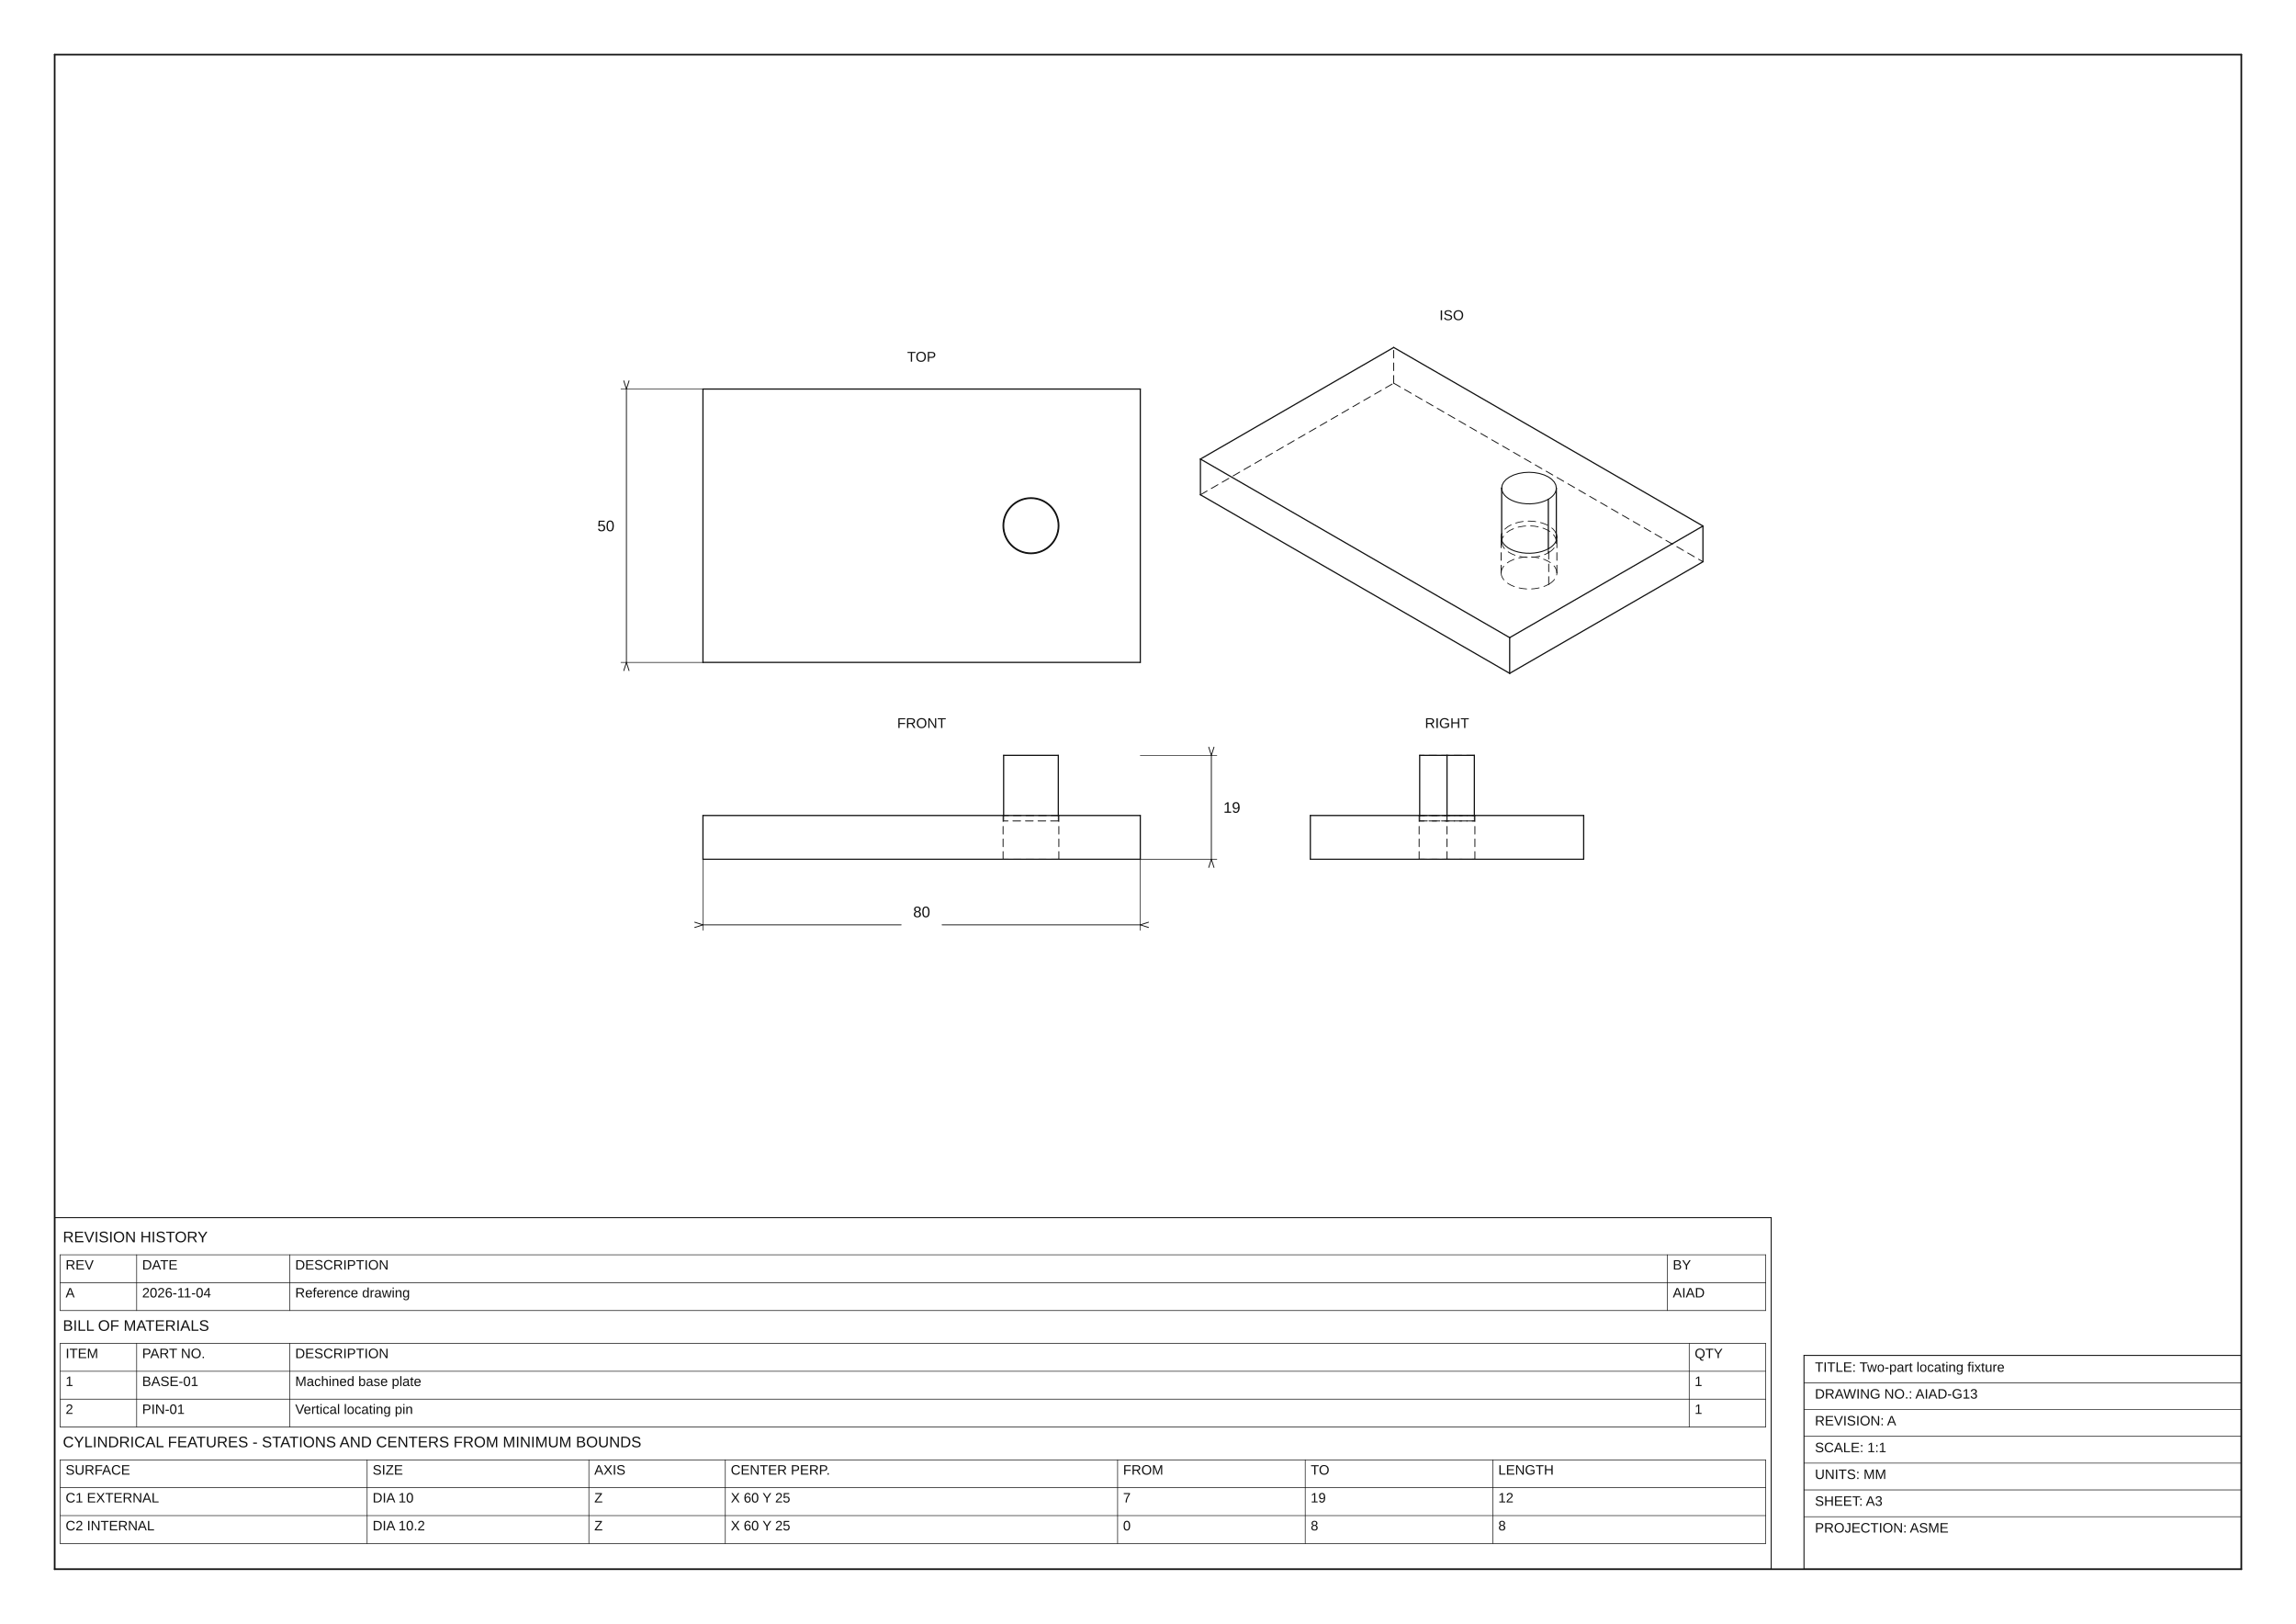
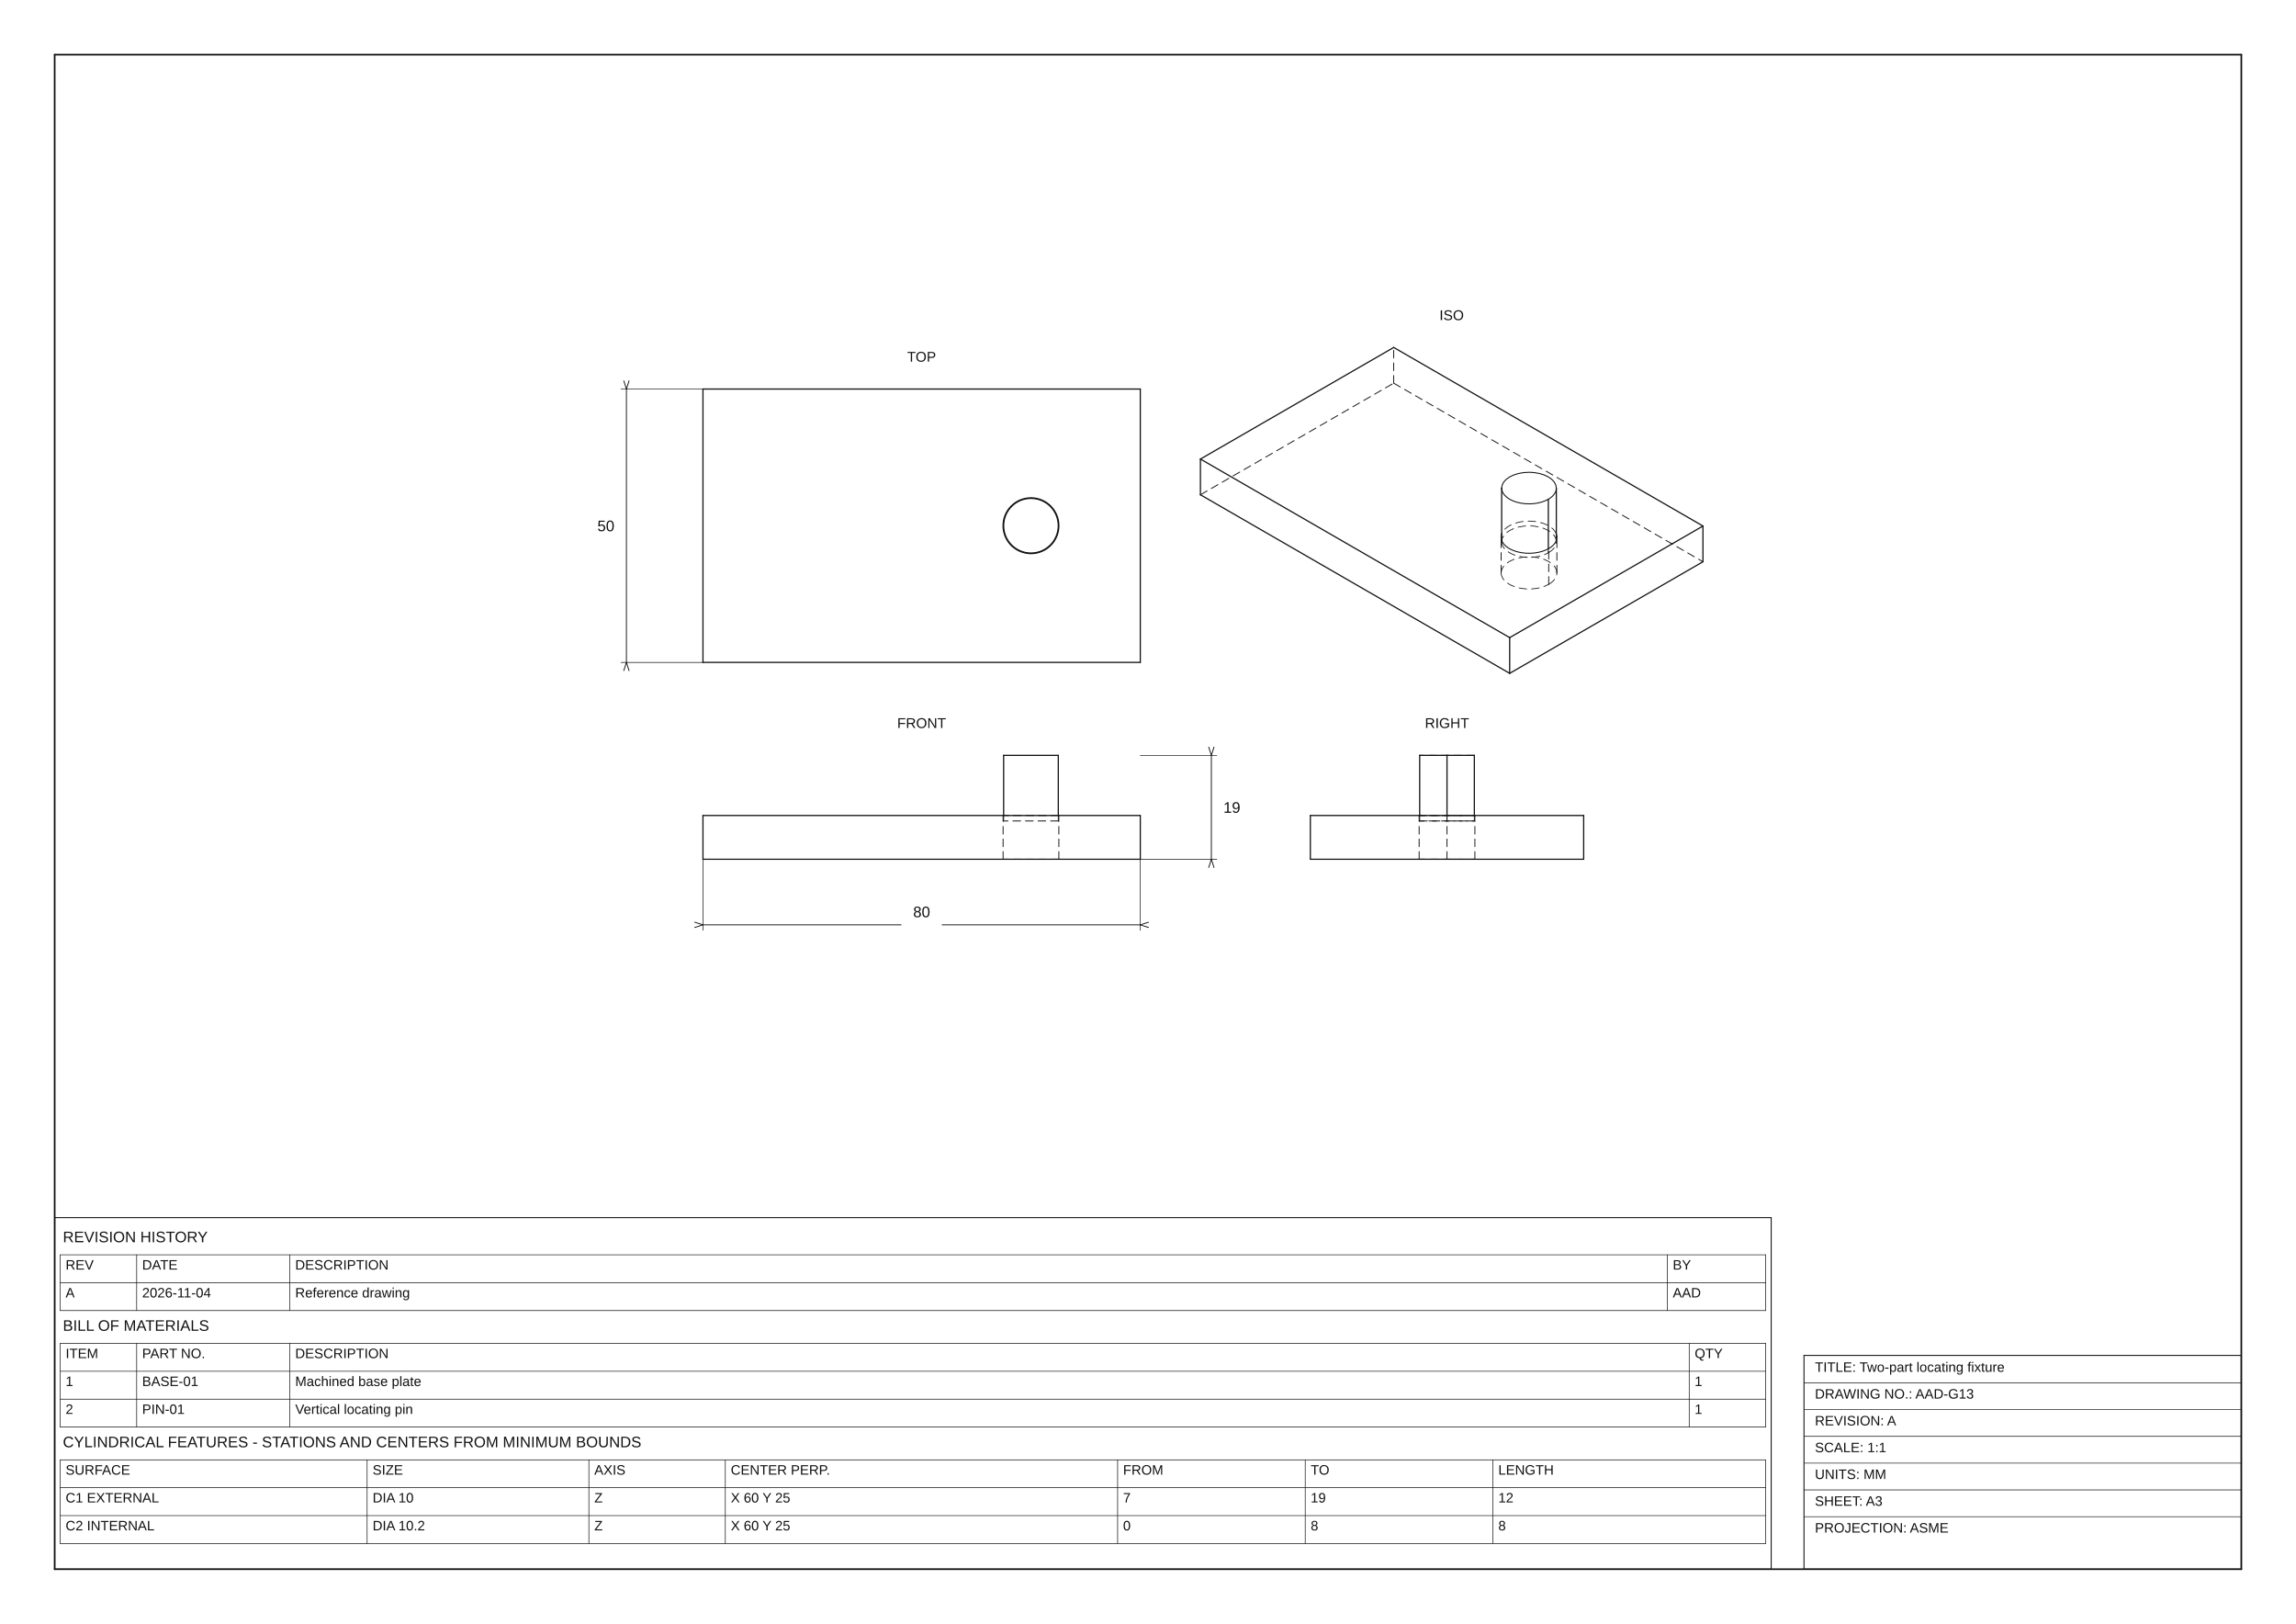
<svg xmlns="http://www.w3.org/2000/svg" width="420mm" height="297mm" viewBox="0 0 420 297" version="1.1">
  <g transform="translate(0 297) scale(1 -1)" fill="none" stroke="#111" stroke-linecap="round" stroke-linejoin="round">
    <line data-layer="BORDER" stroke-width="0.3" stroke-dasharray="none" x1="10" y1="10" x2="410" y2="10" />
    <line data-layer="BORDER" stroke-width="0.3" stroke-dasharray="none" x1="410" y1="10" x2="410" y2="287" />
    <line data-layer="BORDER" stroke-width="0.3" stroke-dasharray="none" x1="410" y1="287" x2="10" y2="287" />
    <line data-layer="BORDER" stroke-width="0.3" stroke-dasharray="none" x1="10" y1="287" x2="10" y2="10" />
    <line data-layer="VISIBLE" stroke-width="0.22" stroke-dasharray="none" x1="128.591" y1="139.848" x2="128.591" y2="147.848" />
    <line data-layer="VISIBLE" stroke-width="0.22" stroke-dasharray="none" x1="128.591" y1="139.848" x2="208.591" y2="139.848" />
    <line data-layer="VISIBLE" stroke-width="0.22" stroke-dasharray="none" x1="128.591" y1="147.848" x2="208.591" y2="147.848" />
    <line data-layer="HIDDEN" stroke-width="0.16" stroke-dasharray="1.4 0.9" x1="183.491" y1="139.848" x2="183.491" y2="147.848" />
    <line data-layer="HIDDEN" stroke-width="0.16" stroke-dasharray="1.4 0.9" x1="193.691" y1="139.848" x2="183.491" y2="139.848" />
    <line data-layer="HIDDEN" stroke-width="0.16" stroke-dasharray="1.4 0.9" x1="193.691" y1="147.848" x2="183.491" y2="147.848" />
    <line data-layer="HIDDEN" stroke-width="0.16" stroke-dasharray="1.4 0.9" x1="183.591" y1="146.848" x2="183.591" y2="147.848" />
    <line data-layer="HIDDEN" stroke-width="0.16" stroke-dasharray="1.4 0.9" x1="193.591" y1="146.848" x2="183.591" y2="146.848" />
    <line data-layer="VISIBLE" stroke-width="0.22" stroke-dasharray="none" x1="183.591" y1="147.848" x2="183.591" y2="158.848" />
    <line data-layer="VISIBLE" stroke-width="0.22" stroke-dasharray="none" x1="183.591" y1="158.848" x2="193.591" y2="158.848" />
    <line data-layer="HIDDEN" stroke-width="0.16" stroke-dasharray="1.4 0.9" x1="193.591" y1="146.848" x2="193.591" y2="147.848" />
    <line data-layer="VISIBLE" stroke-width="0.22" stroke-dasharray="none" x1="193.591" y1="147.848" x2="193.591" y2="158.848" />
    <line data-layer="HIDDEN" stroke-width="0.16" stroke-dasharray="1.4 0.9" x1="193.691" y1="139.848" x2="193.691" y2="147.848" />
    <line data-layer="VISIBLE" stroke-width="0.22" stroke-dasharray="none" x1="208.591" y1="139.848" x2="208.591" y2="147.848" />
    <circle data-layer="VISIBLE" stroke-width="0.22" stroke-dasharray="none" cx="188.591" cy="200.848" r="5" />
    <circle data-layer="VISIBLE" stroke-width="0.22" stroke-dasharray="none" cx="188.591" cy="200.848" r="5.1" />
    <line data-layer="VISIBLE" stroke-width="0.22" stroke-dasharray="none" x1="128.591" y1="175.848" x2="128.591" y2="225.848" />
    <line data-layer="VISIBLE" stroke-width="0.22" stroke-dasharray="none" x1="128.591" y1="175.848" x2="208.591" y2="175.848" />
    <line data-layer="VISIBLE" stroke-width="0.22" stroke-dasharray="none" x1="128.591" y1="225.848" x2="208.591" y2="225.848" />
    <line data-layer="VISIBLE" stroke-width="0.22" stroke-dasharray="none" x1="208.591" y1="175.848" x2="208.591" y2="225.848" />
    <line data-layer="VISIBLE" stroke-width="0.22" stroke-dasharray="none" x1="239.697" y1="139.848" x2="239.697" y2="147.848" />
    <line data-layer="VISIBLE" stroke-width="0.22" stroke-dasharray="none" x1="239.697" y1="139.848" x2="289.697" y2="139.848" />
    <line data-layer="VISIBLE" stroke-width="0.22" stroke-dasharray="none" x1="239.697" y1="147.848" x2="289.697" y2="147.848" />
    <line data-layer="HIDDEN" stroke-width="0.16" stroke-dasharray="1.4 0.9" x1="259.597" y1="139.848" x2="259.597" y2="147.848" />
    <line data-layer="HIDDEN" stroke-width="0.16" stroke-dasharray="1.4 0.9" x1="259.597" y1="139.848" x2="264.697" y2="139.848" />
    <line data-layer="HIDDEN" stroke-width="0.16" stroke-dasharray="1.4 0.9" x1="269.797" y1="139.848" x2="259.597" y2="139.848" />
    <line data-layer="HIDDEN" stroke-width="0.16" stroke-dasharray="1.4 0.9" x1="259.597" y1="147.848" x2="264.697" y2="147.848" />
    <line data-layer="HIDDEN" stroke-width="0.16" stroke-dasharray="1.4 0.9" x1="269.797" y1="147.848" x2="259.597" y2="147.848" />
    <line data-layer="HIDDEN" stroke-width="0.16" stroke-dasharray="1.4 0.9" x1="259.697" y1="146.848" x2="259.697" y2="147.848" />
    <line data-layer="HIDDEN" stroke-width="0.16" stroke-dasharray="1.4 0.9" x1="259.697" y1="146.848" x2="264.697" y2="146.848" />
    <line data-layer="HIDDEN" stroke-width="0.16" stroke-dasharray="1.4 0.9" x1="269.697" y1="146.848" x2="259.697" y2="146.848" />
    <line data-layer="VISIBLE" stroke-width="0.22" stroke-dasharray="none" x1="259.697" y1="147.848" x2="259.697" y2="158.848" />
    <line data-layer="VISIBLE" stroke-width="0.22" stroke-dasharray="none" x1="259.697" y1="158.848" x2="264.697" y2="158.848" />
    <line data-layer="HIDDEN" stroke-width="0.16" stroke-dasharray="1.4 0.9" x1="269.697" y1="158.848" x2="259.697" y2="158.848" />
    <line data-layer="HIDDEN" stroke-width="0.16" stroke-dasharray="1.4 0.9" x1="264.697" y1="139.848" x2="264.697" y2="147.848" />
    <line data-layer="HIDDEN" stroke-width="0.16" stroke-dasharray="1.4 0.9" x1="264.697" y1="139.848" x2="269.797" y2="139.848" />
    <line data-layer="HIDDEN" stroke-width="0.16" stroke-dasharray="1.4 0.9" x1="264.697" y1="146.848" x2="264.697" y2="147.848" />
    <line data-layer="HIDDEN" stroke-width="0.16" stroke-dasharray="1.4 0.9" x1="264.697" y1="146.848" x2="269.697" y2="146.848" />
    <line data-layer="VISIBLE" stroke-width="0.22" stroke-dasharray="none" x1="264.697" y1="147.848" x2="264.697" y2="158.848" />
    <line data-layer="HIDDEN" stroke-width="0.16" stroke-dasharray="1.4 0.9" x1="264.697" y1="147.848" x2="269.797" y2="147.848" />
    <line data-layer="VISIBLE" stroke-width="0.22" stroke-dasharray="none" x1="264.697" y1="158.848" x2="269.697" y2="158.848" />
    <line data-layer="HIDDEN" stroke-width="0.16" stroke-dasharray="1.4 0.9" x1="269.697" y1="146.848" x2="269.697" y2="147.848" />
    <line data-layer="VISIBLE" stroke-width="0.22" stroke-dasharray="none" x1="269.697" y1="147.848" x2="269.697" y2="158.848" />
    <line data-layer="HIDDEN" stroke-width="0.16" stroke-dasharray="1.4 0.9" x1="269.797" y1="139.848" x2="269.797" y2="147.848" />
    <line data-layer="VISIBLE" stroke-width="0.22" stroke-dasharray="none" x1="289.697" y1="139.848" x2="289.697" y2="147.848" />
    <line data-layer="VISIBLE" stroke-width="0.22" stroke-dasharray="none" x1="219.591" y1="206.508" x2="219.591" y2="213.04" />
    <line data-layer="HIDDEN" stroke-width="0.16" stroke-dasharray="1.4 0.9" x1="219.591" y1="206.508" x2="254.946" y2="226.92" />
    <line data-layer="VISIBLE" stroke-width="0.22" stroke-dasharray="none" x1="219.591" y1="206.508" x2="276.16" y2="173.848" />
    <line data-layer="VISIBLE" stroke-width="0.22" stroke-dasharray="none" x1="219.591" y1="213.04" x2="254.946" y2="233.452" />
    <line data-layer="VISIBLE" stroke-width="0.22" stroke-dasharray="none" x1="219.591" y1="213.04" x2="276.16" y2="180.38" />
    <line data-layer="HIDDEN" stroke-width="0.16" stroke-dasharray="1.4 0.9" x1="254.946" y1="226.92" x2="254.946" y2="233.452" />
    <line data-layer="HIDDEN" stroke-width="0.16" stroke-dasharray="1.4 0.9" x1="254.946" y1="226.92" x2="311.515" y2="194.26" />
    <line data-layer="VISIBLE" stroke-width="0.22" stroke-dasharray="none" x1="254.946" y1="233.452" x2="311.515" y2="200.792" />
    <line data-layer="HIDDEN" stroke-width="0.16" stroke-dasharray="1.4 0.9" x1="274.595" y1="192.219" x2="274.595" y2="198.751" />
    <line data-layer="HIDDEN" stroke-width="0.16" stroke-dasharray="1.4 0.9" x1="274.695" y1="197.935" x2="274.695" y2="198.171" />
    <line data-layer="VISIBLE" stroke-width="0.22" stroke-dasharray="none" x1="274.695" y1="198.171" x2="274.695" y2="207.732" />
    <line data-layer="VISIBLE" stroke-width="0.22" stroke-dasharray="none" x1="276.16" y1="173.848" x2="276.16" y2="180.38" />
    <line data-layer="VISIBLE" stroke-width="0.22" stroke-dasharray="none" x1="276.16" y1="173.848" x2="311.515" y2="194.26" />
    <line data-layer="VISIBLE" stroke-width="0.22" stroke-dasharray="none" x1="276.16" y1="180.38" x2="311.515" y2="200.792" />
    <line data-layer="HIDDEN" stroke-width="0.16" stroke-dasharray="1.4 0.9" x1="283.231" y1="195.893" x2="283.231" y2="196.629" />
    <line data-layer="VISIBLE" stroke-width="0.22" stroke-dasharray="none" x1="283.231" y1="196.629" x2="283.231" y2="205.691" />
    <line data-layer="HIDDEN" stroke-width="0.16" stroke-dasharray="1.4 0.9" x1="283.301" y1="190.137" x2="283.301" y2="196.669" />
    <line data-layer="HIDDEN" stroke-width="0.16" stroke-dasharray="1.4 0.9" x1="284.695" y1="197.935" x2="284.695" y2="198.171" />
    <line data-layer="VISIBLE" stroke-width="0.22" stroke-dasharray="none" x1="284.695" y1="198.171" x2="284.695" y2="207.732" />
    <line data-layer="HIDDEN" stroke-width="0.16" stroke-dasharray="1.4 0.9" x1="284.795" y1="192.219" x2="284.795" y2="198.751" />
    <line data-layer="VISIBLE" stroke-width="0.22" stroke-dasharray="none" x1="311.515" y1="194.26" x2="311.515" y2="200.792" />
    <polyline data-layer="HIDDEN" stroke-width="0.14" stroke-dasharray="1.4 0.9" points="274.595,192.219 274.65,191.787 274.815,191.364 275.085,190.96 275.455,190.583 275.916,190.242 276.46,189.943 277.073,189.693 277.743,189.499 278.456,189.363 279.195,189.289 279.945,189.278 280.69,189.331 281.413,189.447 282.099,189.622 282.733,189.854 283.301,190.137" />
    <polyline data-layer="HIDDEN" stroke-width="0.14" stroke-dasharray="1.4 0.9" points="284.795,192.219 284.697,192.793 284.407,193.346 283.936,193.855 283.301,194.301 282.529,194.667 281.647,194.939 280.69,195.107 279.695,195.164 278.7,195.107 277.743,194.939 276.862,194.667 276.089,194.301 275.455,193.855 274.983,193.346 274.693,192.793 274.595,192.219" />
    <polyline data-layer="VISIBLE" stroke-width="0.18" stroke-dasharray="none" points="274.695,199.331 274.683,199.295 274.672,199.26 274.661,199.224 274.652,199.187 274.643,199.151 274.634,199.115 274.627,199.079 274.62,199.043 274.614,199.006 274.609,198.97 274.605,198.933 274.601,198.897 274.599,198.861 274.597,198.824 274.596,198.788 274.595,198.751" />
    <polyline data-layer="VISIBLE" stroke-width="0.18" stroke-dasharray="none" points="274.595,198.751 274.65,198.319 274.815,197.896 275.085,197.492 275.455,197.115 275.916,196.774 276.46,196.475 277.073,196.225 277.743,196.031 278.456,195.895 279.195,195.821 279.945,195.81 280.69,195.863 281.413,195.979 282.099,196.154 282.733,196.386 283.301,196.669" />
    <polyline data-layer="HIDDEN" stroke-width="0.14" stroke-dasharray="1.4 0.9" points="274.695,197.935 274.749,197.511 274.91,197.097 275.175,196.7 275.538,196.331 275.99,195.996 276.523,195.703 277.125,195.458 277.782,195.268 278.48,195.134 279.205,195.062 279.941,195.051 280.671,195.103 281.38,195.217 282.052,195.389 282.674,195.616 283.231,195.893" />
    <polyline data-layer="HIDDEN" stroke-width="0.14" stroke-dasharray="1.4 0.9" points="284.695,197.935 284.599,198.498 284.315,199.039 283.853,199.538 283.231,199.976 282.473,200.335 281.609,200.602 280.671,200.766 279.695,200.821 278.72,200.766 277.782,200.602 276.917,200.335 276.16,199.976 275.538,199.538 275.076,199.039 274.791,198.498 274.695,197.935" />
    <polyline data-layer="HIDDEN" stroke-width="0.14" stroke-dasharray="1.4 0.9" points="284.695,199.331 284.45,199.816 284.066,200.269 283.553,200.677 282.927,201.029 282.206,201.314 281.411,201.524 280.566,201.652 279.695,201.696 278.825,201.652 277.979,201.524 277.185,201.314 276.464,201.029 275.838,200.677 275.325,200.269 274.94,199.816 274.695,199.331" />
    <polyline data-layer="VISIBLE" stroke-width="0.18" stroke-dasharray="none" points="274.695,207.732 274.749,207.309 274.91,206.895 275.175,206.498 275.538,206.129 275.99,205.794 276.523,205.501 277.125,205.256 277.782,205.065 278.48,204.932 279.205,204.86 279.941,204.849 280.671,204.901 281.38,205.014 282.052,205.187 282.674,205.414 283.231,205.691" />
    <polyline data-layer="VISIBLE" stroke-width="0.18" stroke-dasharray="none" points="284.695,207.732 284.599,208.296 284.315,208.837 283.853,209.336 283.231,209.774 282.473,210.133 281.609,210.399 280.671,210.564 279.695,210.619 278.72,210.564 277.782,210.399 276.917,210.133 276.16,209.774 275.538,209.336 275.076,208.837 274.791,208.296 274.695,207.732" />
    <polyline data-layer="HIDDEN" stroke-width="0.14" stroke-dasharray="1.4 0.9" points="283.231,195.893 283.4,195.996 283.56,196.103 283.711,196.215 283.853,196.331 283.984,196.45 284.105,196.574 284.215,196.7 284.315,196.83 284.403,196.962 284.48,197.097 284.545,197.233 284.599,197.371 284.641,197.511 284.671,197.652 284.689,197.793 284.695,197.935" />
    <polyline data-layer="VISIBLE" stroke-width="0.18" stroke-dasharray="none" points="283.231,205.691 283.4,205.794 283.56,205.901 283.711,206.013 283.853,206.129 283.984,206.248 284.105,206.372 284.215,206.498 284.315,206.628 284.403,206.76 284.48,206.895 284.545,207.031 284.599,207.169 284.641,207.309 284.671,207.45 284.689,207.591 284.695,207.732" />
    <polyline data-layer="HIDDEN" stroke-width="0.14" stroke-dasharray="1.4 0.9" points="283.301,190.137 283.474,190.242 283.638,190.351 283.792,190.465 283.936,190.583 284.07,190.705 284.193,190.831 284.306,190.96 284.407,191.092 284.497,191.227 284.576,191.364 284.642,191.504 284.697,191.645 284.74,191.787 284.771,191.93 284.789,192.075 284.795,192.219" />
    <polyline data-layer="VISIBLE" stroke-width="0.18" stroke-dasharray="none" points="283.301,196.669 283.474,196.774 283.638,196.883 283.792,196.997 283.936,197.115 284.07,197.237 284.193,197.363 284.306,197.492 284.407,197.624 284.497,197.759 284.576,197.896 284.642,198.036 284.697,198.177 284.74,198.319 284.771,198.462 284.789,198.607 284.795,198.751" />
    <polyline data-layer="VISIBLE" stroke-width="0.18" stroke-dasharray="none" points="284.795,198.751 284.795,198.788 284.794,198.824 284.792,198.861 284.789,198.897 284.785,198.933 284.781,198.97 284.776,199.006 284.77,199.043 284.763,199.079 284.756,199.115 284.748,199.151 284.739,199.187 284.729,199.224 284.719,199.26 284.707,199.295 284.695,199.331" />
    <line data-layer="DIMENSIONS" stroke-width="0.12" stroke-dasharray="none" x1="128.591" y1="139.848" x2="128.591" y2="126.848" />
    <line data-layer="DIMENSIONS" stroke-width="0.12" stroke-dasharray="none" x1="208.591" y1="139.848" x2="208.591" y2="126.848" />
    <line data-layer="DIMENSIONS" stroke-width="0.16" stroke-dasharray="none" x1="128.591" y1="127.848" x2="164.838" y2="127.848" />
    <line data-layer="DIMENSIONS" stroke-width="0.16" stroke-dasharray="none" x1="172.344" y1="127.848" x2="208.591" y2="127.848" />
    <line data-layer="DIMENSIONS" stroke-width="0.16" stroke-dasharray="none" x1="128.591" y1="127.848" x2="127.091" y2="128.328" />
    <line data-layer="DIMENSIONS" stroke-width="0.16" stroke-dasharray="none" x1="128.591" y1="127.848" x2="127.091" y2="127.368" />
    <line data-layer="DIMENSIONS" stroke-width="0.16" stroke-dasharray="none" x1="208.591" y1="127.848" x2="210.091" y2="127.368" />
    <line data-layer="DIMENSIONS" stroke-width="0.16" stroke-dasharray="none" x1="208.591" y1="127.848" x2="210.091" y2="128.328" />
    <line data-layer="DIMENSIONS" stroke-width="0.12" stroke-dasharray="none" x1="128.591" y1="175.848" x2="113.591" y2="175.848" />
    <line data-layer="DIMENSIONS" stroke-width="0.12" stroke-dasharray="none" x1="128.591" y1="225.848" x2="113.591" y2="225.848" />
    <line data-layer="DIMENSIONS" stroke-width="0.16" stroke-dasharray="none" x1="114.591" y1="175.848" x2="114.591" y2="225.848" />
    <line data-layer="DIMENSIONS" stroke-width="0.16" stroke-dasharray="none" x1="114.591" y1="175.848" x2="114.111" y2="174.348" />
    <line data-layer="DIMENSIONS" stroke-width="0.16" stroke-dasharray="none" x1="114.591" y1="175.848" x2="115.071" y2="174.348" />
    <line data-layer="DIMENSIONS" stroke-width="0.16" stroke-dasharray="none" x1="114.591" y1="225.848" x2="115.071" y2="227.348" />
    <line data-layer="DIMENSIONS" stroke-width="0.16" stroke-dasharray="none" x1="114.591" y1="225.848" x2="114.111" y2="227.348" />
    <line data-layer="DIMENSIONS" stroke-width="0.12" stroke-dasharray="none" x1="208.591" y1="139.848" x2="222.591" y2="139.848" />
    <line data-layer="DIMENSIONS" stroke-width="0.12" stroke-dasharray="none" x1="208.591" y1="158.848" x2="222.591" y2="158.848" />
    <line data-layer="DIMENSIONS" stroke-width="0.16" stroke-dasharray="none" x1="221.591" y1="139.848" x2="221.591" y2="158.848" />
    <line data-layer="DIMENSIONS" stroke-width="0.16" stroke-dasharray="none" x1="221.591" y1="139.848" x2="221.111" y2="138.348" />
    <line data-layer="DIMENSIONS" stroke-width="0.16" stroke-dasharray="none" x1="221.591" y1="139.848" x2="222.071" y2="138.348" />
    <line data-layer="DIMENSIONS" stroke-width="0.16" stroke-dasharray="none" x1="221.591" y1="158.848" x2="222.071" y2="160.348" />
    <line data-layer="DIMENSIONS" stroke-width="0.16" stroke-dasharray="none" x1="221.591" y1="158.848" x2="221.111" y2="160.348" />
    <line data-layer="TITLE" stroke-width="0.18" stroke-dasharray="none" x1="330" y1="10" x2="410" y2="10" />
    <line data-layer="TITLE" stroke-width="0.18" stroke-dasharray="none" x1="410" y1="10" x2="410" y2="49.1" />
    <line data-layer="TITLE" stroke-width="0.18" stroke-dasharray="none" x1="410" y1="49.1" x2="330" y2="49.1" />
    <line data-layer="TITLE" stroke-width="0.18" stroke-dasharray="none" x1="330" y1="49.1" x2="330" y2="10" />
    <line data-layer="TITLE" stroke-width="0.12" stroke-dasharray="none" x1="330" y1="44.1" x2="410" y2="44.1" />
    <line data-layer="TITLE" stroke-width="0.12" stroke-dasharray="none" x1="330" y1="39.2" x2="410" y2="39.2" />
    <line data-layer="TITLE" stroke-width="0.12" stroke-dasharray="none" x1="330" y1="34.3" x2="410" y2="34.3" />
    <line data-layer="TITLE" stroke-width="0.12" stroke-dasharray="none" x1="330" y1="29.4" x2="410" y2="29.4" />
    <line data-layer="TITLE" stroke-width="0.12" stroke-dasharray="none" x1="330" y1="24.5" x2="410" y2="24.5" />
    <line data-layer="TITLE" stroke-width="0.12" stroke-dasharray="none" x1="330" y1="19.6" x2="410" y2="19.6" />
    <line data-layer="SCHEDULE" stroke-width="0.18" stroke-dasharray="none" x1="10" y1="10" x2="324" y2="10" />
    <line data-layer="SCHEDULE" stroke-width="0.18" stroke-dasharray="none" x1="324" y1="10" x2="324" y2="74.3" />
    <line data-layer="SCHEDULE" stroke-width="0.18" stroke-dasharray="none" x1="324" y1="74.3" x2="10" y2="74.3" />
    <line data-layer="SCHEDULE" stroke-width="0.18" stroke-dasharray="none" x1="10" y1="74.3" x2="10" y2="10" />
    <line data-layer="SCHEDULE" stroke-width="0.12" stroke-dasharray="none" x1="11" y1="67.5" x2="323" y2="67.5" />
    <line data-layer="SCHEDULE" stroke-width="0.12" stroke-dasharray="none" x1="11" y1="62.4" x2="323" y2="62.4" />
    <line data-layer="SCHEDULE" stroke-width="0.12" stroke-dasharray="none" x1="11" y1="57.3" x2="323" y2="57.3" />
    <line data-layer="SCHEDULE" stroke-width="0.12" stroke-dasharray="none" x1="11" y1="67.5" x2="11" y2="57.3" />
    <line data-layer="SCHEDULE" stroke-width="0.12" stroke-dasharray="none" x1="25" y1="67.5" x2="25" y2="57.3" />
    <line data-layer="SCHEDULE" stroke-width="0.12" stroke-dasharray="none" x1="53" y1="67.5" x2="53" y2="57.3" />
    <line data-layer="SCHEDULE" stroke-width="0.12" stroke-dasharray="none" x1="305" y1="67.5" x2="305" y2="57.3" />
    <line data-layer="SCHEDULE" stroke-width="0.12" stroke-dasharray="none" x1="323" y1="67.5" x2="323" y2="57.3" />
    <line data-layer="SCHEDULE" stroke-width="0.12" stroke-dasharray="none" x1="11" y1="51.3" x2="323" y2="51.3" />
    <line data-layer="SCHEDULE" stroke-width="0.12" stroke-dasharray="none" x1="11" y1="46.2" x2="323" y2="46.2" />
    <line data-layer="SCHEDULE" stroke-width="0.12" stroke-dasharray="none" x1="11" y1="41.1" x2="323" y2="41.1" />
    <line data-layer="SCHEDULE" stroke-width="0.12" stroke-dasharray="none" x1="11" y1="36" x2="323" y2="36" />
    <line data-layer="SCHEDULE" stroke-width="0.12" stroke-dasharray="none" x1="11" y1="51.3" x2="11" y2="36" />
    <line data-layer="SCHEDULE" stroke-width="0.12" stroke-dasharray="none" x1="25" y1="51.3" x2="25" y2="36" />
    <line data-layer="SCHEDULE" stroke-width="0.12" stroke-dasharray="none" x1="53" y1="51.3" x2="53" y2="36" />
    <line data-layer="SCHEDULE" stroke-width="0.12" stroke-dasharray="none" x1="309" y1="51.3" x2="309" y2="36" />
    <line data-layer="SCHEDULE" stroke-width="0.12" stroke-dasharray="none" x1="323" y1="51.3" x2="323" y2="36" />
    <line data-layer="SCHEDULE" stroke-width="0.12" stroke-dasharray="none" x1="11" y1="30" x2="323" y2="30" />
    <line data-layer="SCHEDULE" stroke-width="0.12" stroke-dasharray="none" x1="11" y1="24.9" x2="323" y2="24.9" />
    <line data-layer="SCHEDULE" stroke-width="0.12" stroke-dasharray="none" x1="11" y1="19.8" x2="323" y2="19.8" />
    <line data-layer="SCHEDULE" stroke-width="0.12" stroke-dasharray="none" x1="11" y1="14.7" x2="323" y2="14.7" />
    <line data-layer="SCHEDULE" stroke-width="0.12" stroke-dasharray="none" x1="11" y1="30" x2="11" y2="14.7" />
    <line data-layer="SCHEDULE" stroke-width="0.12" stroke-dasharray="none" x1="67.16" y1="30" x2="67.16" y2="14.7" />
    <line data-layer="SCHEDULE" stroke-width="0.12" stroke-dasharray="none" x1="107.72" y1="30" x2="107.72" y2="14.7" />
    <line data-layer="SCHEDULE" stroke-width="0.12" stroke-dasharray="none" x1="132.68" y1="30" x2="132.68" y2="14.7" />
    <line data-layer="SCHEDULE" stroke-width="0.12" stroke-dasharray="none" x1="204.44" y1="30" x2="204.44" y2="14.7" />
    <line data-layer="SCHEDULE" stroke-width="0.12" stroke-dasharray="none" x1="238.76" y1="30" x2="238.76" y2="14.7" />
    <line data-layer="SCHEDULE" stroke-width="0.12" stroke-dasharray="none" x1="273.08" y1="30" x2="273.08" y2="14.7" />
    <line data-layer="SCHEDULE" stroke-width="0.12" stroke-dasharray="none" x1="323" y1="30" x2="323" y2="14.7" />
  </g>
  <g fill="#111" stroke="none" font-family="Arial, Helvetica, sans-serif">
    <text x="168.591" y="167.752" font-size="2.8" text-anchor="middle" data-layer="DIMENSIONS" data-dimension-id="overall.x.80.">80</text>
    <text x="112.391" y="97.152" font-size="2.8" text-anchor="end" data-layer="DIMENSIONS" data-dimension-id="overall.y.50.">50</text>
    <text x="223.791" y="148.652" font-size="2.8" text-anchor="start" data-layer="DIMENSIONS" data-dimension-id="overall.z.19.">19</text>
    <text x="168.591" y="133.152" font-size="2.6" text-anchor="middle" data-layer="ANNOTATION">FRONT</text>
    <text x="168.591" y="66.152" font-size="2.6" text-anchor="middle" data-layer="ANNOTATION">TOP</text>
    <text x="264.697" y="133.152" font-size="2.6" text-anchor="middle" data-layer="ANNOTATION">RIGHT</text>
    <text x="265.553" y="58.548" font-size="2.6" text-anchor="middle" data-layer="ANNOTATION">ISO</text>
    <text x="332" y="250.9" font-size="2.5" text-anchor="start" data-layer="TITLE">TITLE: Two-part locating fixture</text>
-     <text x="332" y="255.8" font-size="2.5" text-anchor="start" data-layer="TITLE">DRAWING NO.: AIAD-G13</text>
+     <text x="332" y="255.8" font-size="2.5" text-anchor="start" data-layer="TITLE">DRAWING NO.: AAD-G13</text>
    <text x="332" y="260.7" font-size="2.5" text-anchor="start" data-layer="TITLE">REVISION: A</text>
    <text x="332" y="265.6" font-size="2.5" text-anchor="start" data-layer="TITLE">SCALE: 1:1</text>
    <text x="332" y="270.5" font-size="2.5" text-anchor="start" data-layer="TITLE">UNITS: MM</text>
    <text x="332" y="275.4" font-size="2.5" text-anchor="start" data-layer="TITLE">SHEET: A3</text>
    <text x="332" y="280.3" font-size="2.5" text-anchor="start" data-layer="TITLE">PROJECTION: ASME</text>
    <text x="11.5" y="227.2" font-size="2.8" text-anchor="start" data-layer="SCHEDULE">REVISION HISTORY</text>
    <text x="12" y="232.2" font-size="2.5" text-anchor="start" data-layer="SCHEDULE">REV</text>
    <text x="26" y="232.2" font-size="2.5" text-anchor="start" data-layer="SCHEDULE">DATE</text>
    <text x="54" y="232.2" font-size="2.5" text-anchor="start" data-layer="SCHEDULE">DESCRIPTION</text>
    <text x="306" y="232.2" font-size="2.5" text-anchor="start" data-layer="SCHEDULE">BY</text>
    <text x="12" y="237.3" font-size="2.5" text-anchor="start" data-layer="SCHEDULE">A</text>
    <text x="26" y="237.3" font-size="2.5" text-anchor="start" data-layer="SCHEDULE">2026-11-04</text>
    <text x="54" y="237.3" font-size="2.5" text-anchor="start" data-layer="SCHEDULE">Reference drawing</text>
-     <text x="306" y="237.3" font-size="2.5" text-anchor="start" data-layer="SCHEDULE">AIAD</text>
+     <text x="306" y="237.3" font-size="2.5" text-anchor="start" data-layer="SCHEDULE">AAD</text>
    <text x="11.5" y="243.4" font-size="2.8" text-anchor="start" data-layer="SCHEDULE">BILL OF MATERIALS</text>
    <text x="12" y="248.4" font-size="2.5" text-anchor="start" data-layer="SCHEDULE">ITEM</text>
    <text x="26" y="248.4" font-size="2.5" text-anchor="start" data-layer="SCHEDULE">PART NO.</text>
    <text x="54" y="248.4" font-size="2.5" text-anchor="start" data-layer="SCHEDULE">DESCRIPTION</text>
    <text x="310" y="248.4" font-size="2.5" text-anchor="start" data-layer="SCHEDULE">QTY</text>
    <text x="12" y="253.5" font-size="2.5" text-anchor="start" data-layer="SCHEDULE">1</text>
    <text x="26" y="253.5" font-size="2.5" text-anchor="start" data-layer="SCHEDULE">BASE-01</text>
    <text x="54" y="253.5" font-size="2.5" text-anchor="start" data-layer="SCHEDULE">Machined base plate</text>
    <text x="310" y="253.5" font-size="2.5" text-anchor="start" data-layer="SCHEDULE">1</text>
    <text x="12" y="258.6" font-size="2.5" text-anchor="start" data-layer="SCHEDULE">2</text>
    <text x="26" y="258.6" font-size="2.5" text-anchor="start" data-layer="SCHEDULE">PIN-01</text>
    <text x="54" y="258.6" font-size="2.5" text-anchor="start" data-layer="SCHEDULE">Vertical locating pin</text>
    <text x="310" y="258.6" font-size="2.5" text-anchor="start" data-layer="SCHEDULE">1</text>
    <text x="11.5" y="264.7" font-size="2.8" text-anchor="start" data-layer="SCHEDULE">CYLINDRICAL FEATURES - STATIONS AND CENTERS FROM MINIMUM BOUNDS</text>
    <text x="12" y="269.7" font-size="2.5" text-anchor="start" data-layer="SCHEDULE">SURFACE</text>
    <text x="68.16" y="269.7" font-size="2.5" text-anchor="start" data-layer="SCHEDULE">SIZE</text>
    <text x="108.72" y="269.7" font-size="2.5" text-anchor="start" data-layer="SCHEDULE">AXIS</text>
    <text x="133.68" y="269.7" font-size="2.5" text-anchor="start" data-layer="SCHEDULE">CENTER PERP.</text>
    <text x="205.44" y="269.7" font-size="2.5" text-anchor="start" data-layer="SCHEDULE">FROM</text>
    <text x="239.76" y="269.7" font-size="2.5" text-anchor="start" data-layer="SCHEDULE">TO</text>
    <text x="274.08" y="269.7" font-size="2.5" text-anchor="start" data-layer="SCHEDULE">LENGTH</text>
    <text x="12" y="274.8" font-size="2.5" text-anchor="start" data-layer="SCHEDULE">C1 EXTERNAL</text>
    <text x="68.16" y="274.8" font-size="2.5" text-anchor="start" data-layer="SCHEDULE" data-dimension-id="cylinder.1.size">DIA 10</text>
    <text x="108.72" y="274.8" font-size="2.5" text-anchor="start" data-layer="SCHEDULE">Z</text>
    <text x="133.68" y="274.8" font-size="2.5" text-anchor="start" data-layer="SCHEDULE">X 60 Y 25</text>
    <text x="205.44" y="274.8" font-size="2.5" text-anchor="start" data-layer="SCHEDULE" data-dimension-id="cylinder.1.from">7</text>
    <text x="239.76" y="274.8" font-size="2.5" text-anchor="start" data-layer="SCHEDULE" data-dimension-id="cylinder.1.to">19</text>
    <text x="274.08" y="274.8" font-size="2.5" text-anchor="start" data-layer="SCHEDULE" data-dimension-id="cylinder.1.length">12</text>
    <text x="12" y="279.9" font-size="2.5" text-anchor="start" data-layer="SCHEDULE">C2 INTERNAL</text>
    <text x="68.16" y="279.9" font-size="2.5" text-anchor="start" data-layer="SCHEDULE" data-dimension-id="cylinder.2.size">DIA 10.2</text>
    <text x="108.72" y="279.9" font-size="2.5" text-anchor="start" data-layer="SCHEDULE">Z</text>
    <text x="133.68" y="279.9" font-size="2.5" text-anchor="start" data-layer="SCHEDULE">X 60 Y 25</text>
    <text x="205.44" y="279.9" font-size="2.5" text-anchor="start" data-layer="SCHEDULE" data-dimension-id="cylinder.2.from">0</text>
    <text x="239.76" y="279.9" font-size="2.5" text-anchor="start" data-layer="SCHEDULE" data-dimension-id="cylinder.2.to">8</text>
    <text x="274.08" y="279.9" font-size="2.5" text-anchor="start" data-layer="SCHEDULE" data-dimension-id="cylinder.2.length">8</text>
  </g>
</svg>
